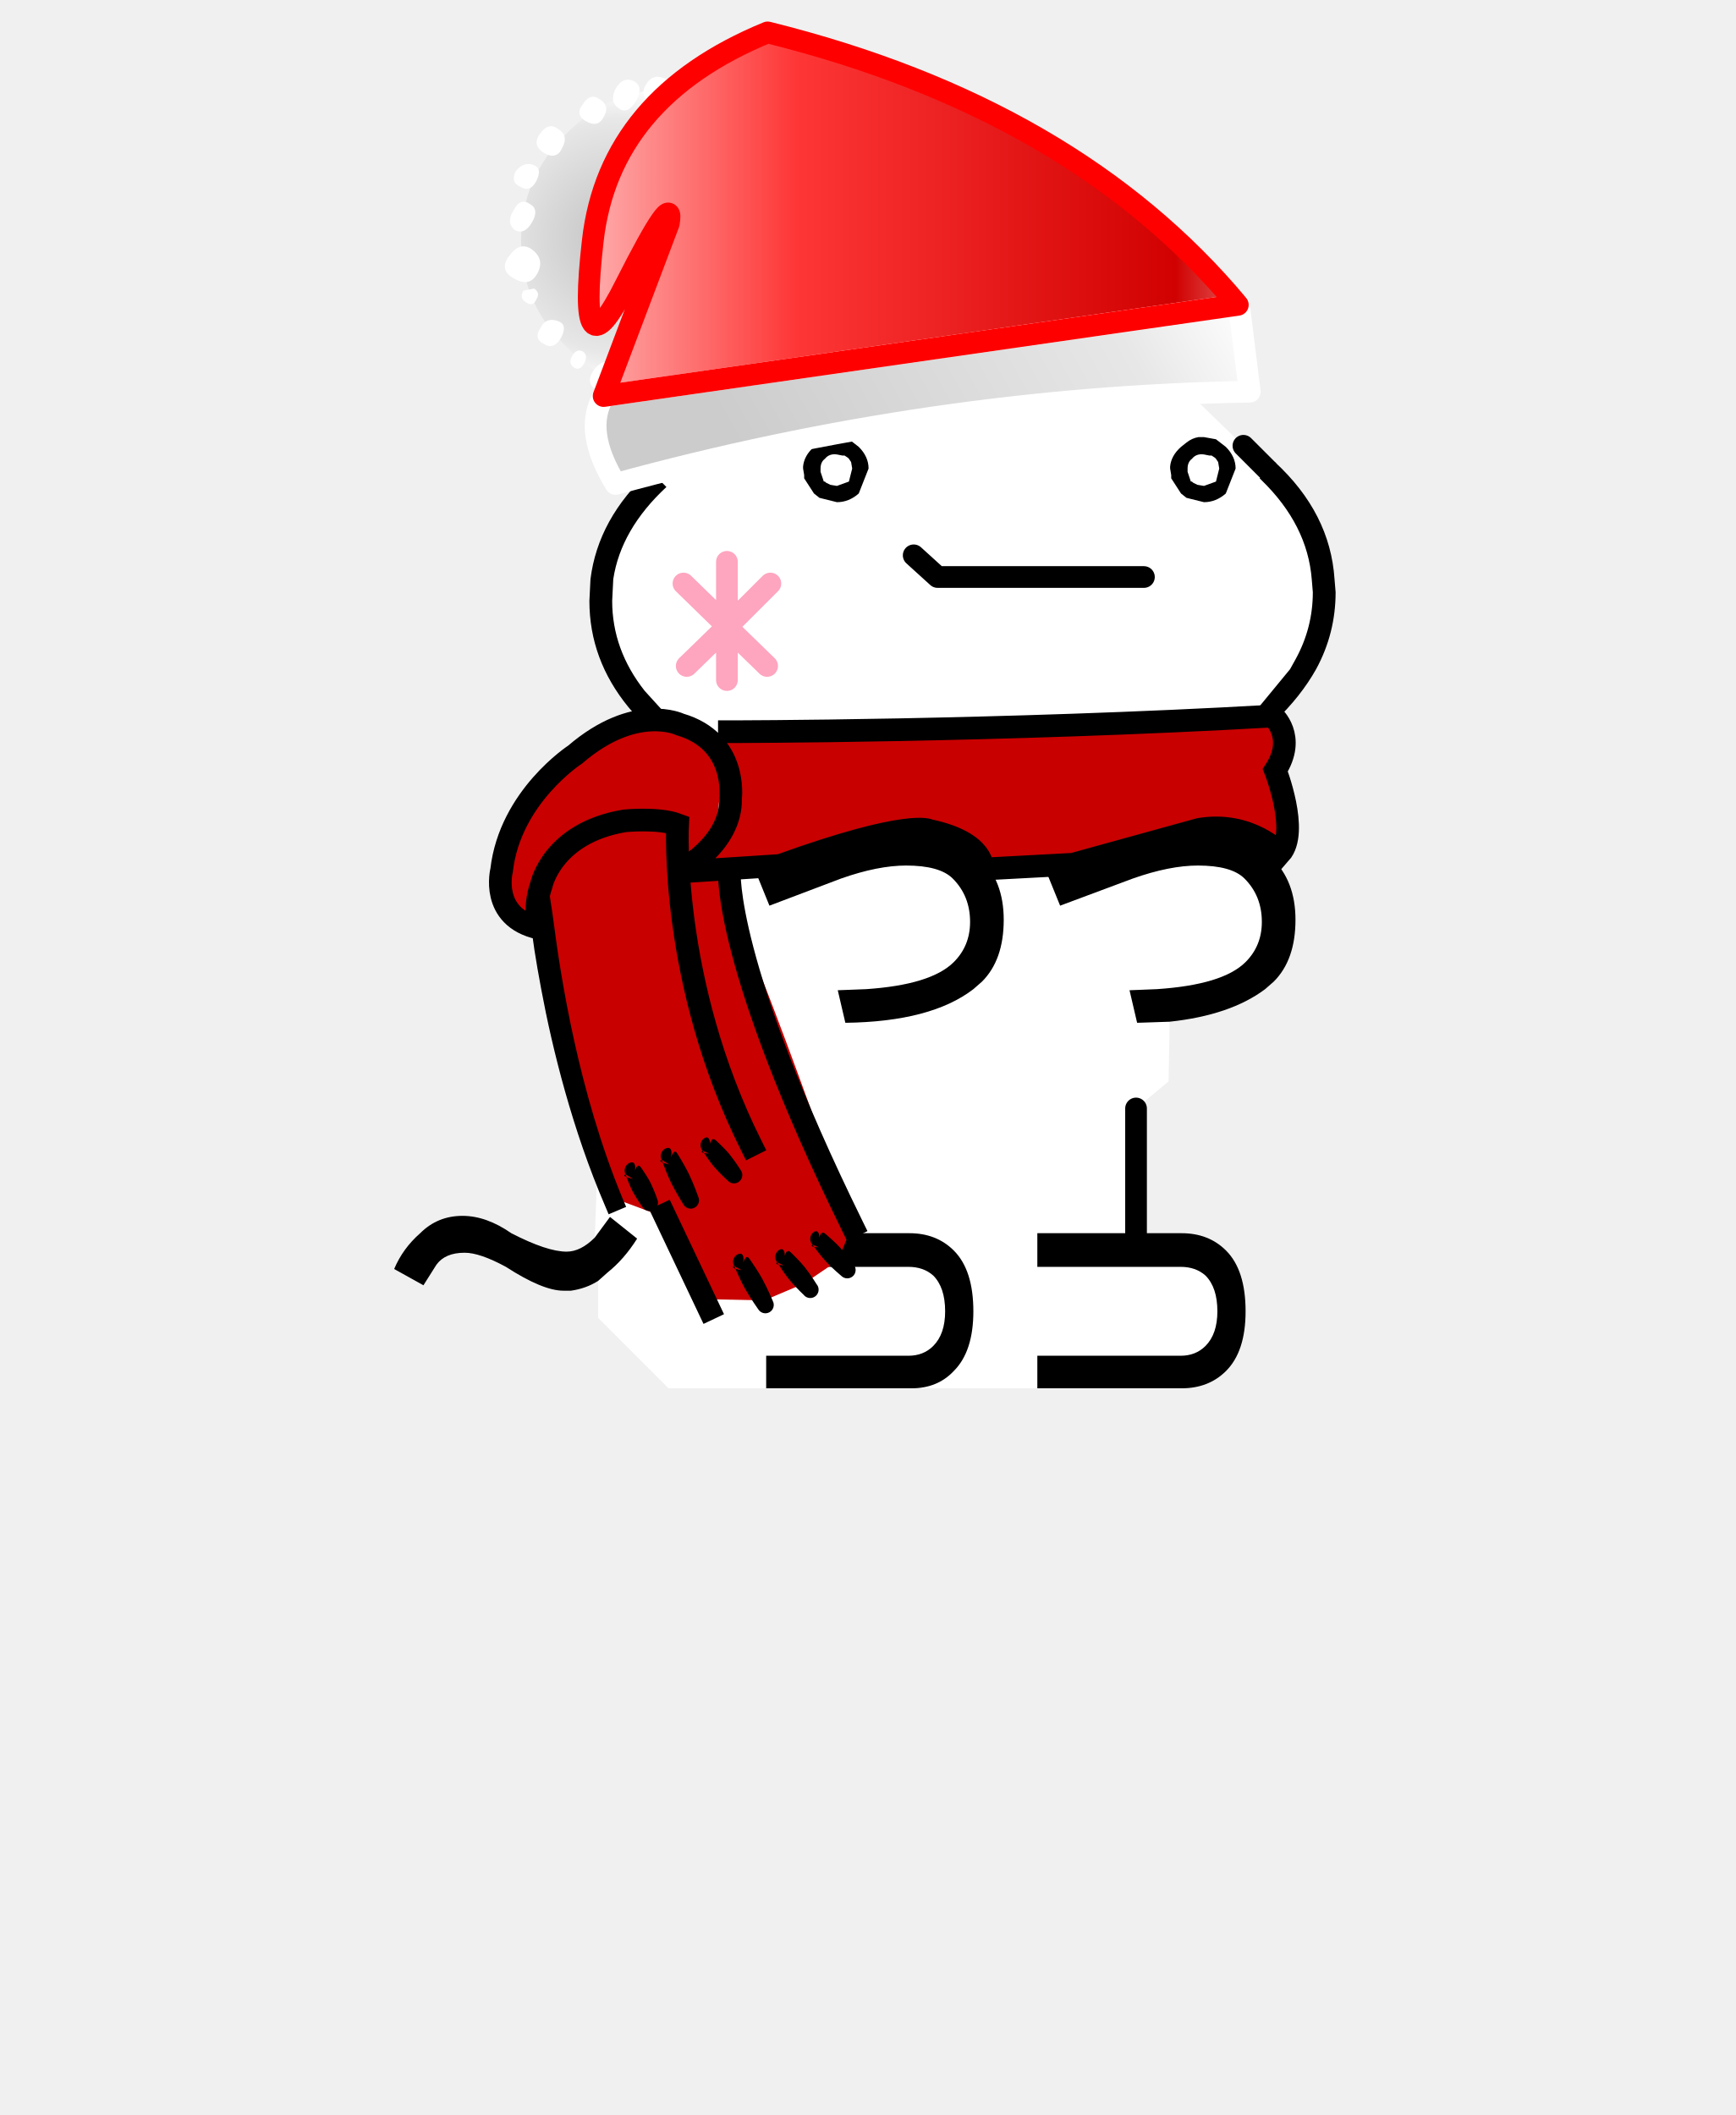
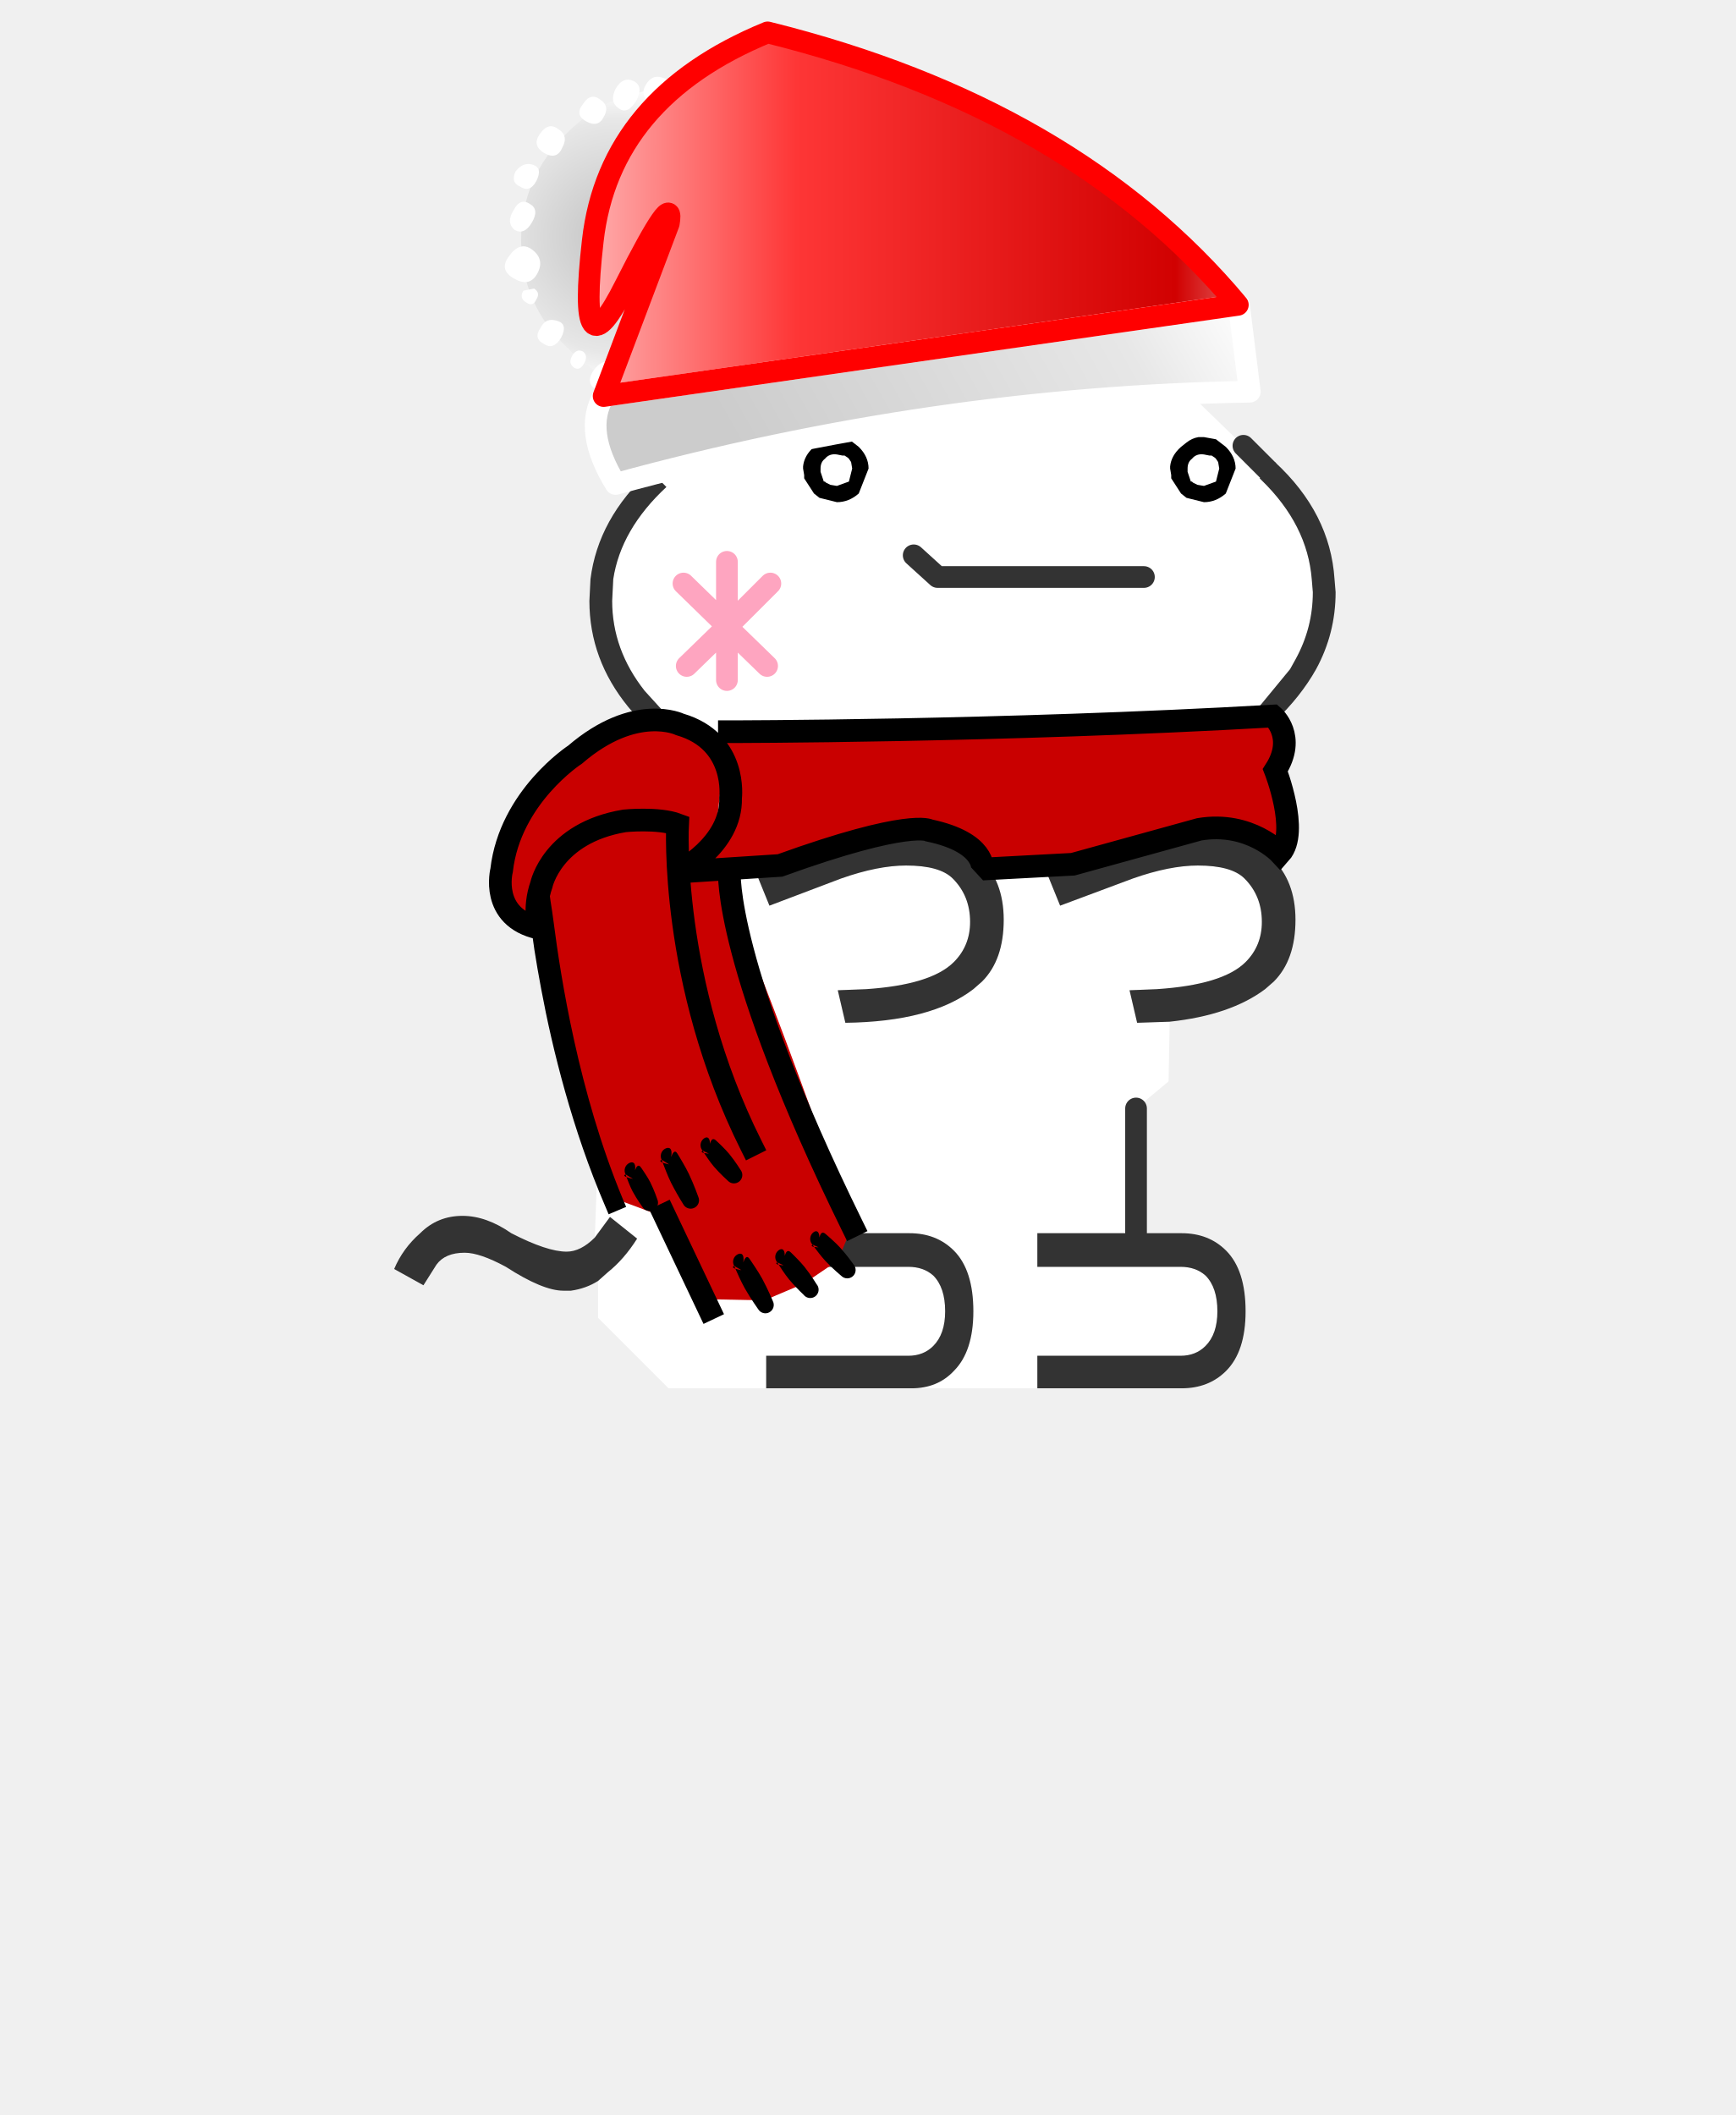
<svg xmlns="http://www.w3.org/2000/svg" xmlns:xlink="http://www.w3.org/1999/xlink" height="195" width="160" version="1.1" id="svg23">
  <defs id="defs21">
    <g id="j">
      <path d="m4.2-60 1.2.55 3.85-8.6 3.9 8.6L14.4-60l3.15 3.05 1.1 1.1-.35.4.1.1q2.1 2.05 2.3 4.55l.05.6q0 1.65-.8 3.1l-.25.45-1.4 1.7.1.1-.3.3-3.25.9v4.7l-1.25.2-2 .5-3.15.9.65 1.6L12.45-37q1.7-.6 3-.6 1.55 0 2.15.6.8.8.8 2 0 1.1-.75 1.85-1.05 1.05-4.1 1.25l-1.25.05.35 1.5 1.5-.05-.05 2.75-1.5 1.25v5.75H8.05v1.55h6.6q.7 0 1.15.4.55.55.55 1.65 0 1.05-.55 1.6-.45.45-1.15.45h-6.6v1.5h-5.8q1.2 0 1.95-.8.9-.9.9-2.75 0-1.9-.9-2.8-.8-.8-2.05-.8h-6.6v1.55H2.1q.7 0 1.15.4.55.55.55 1.65 0 1.05-.55 1.6Q2.8-15 2.1-15h-6.55v1.5h-4.5l-3.25-3.25v-1.7l.45-.4q.75-.6 1.35-1.55l-1.25-1-.7.95.4-10.95 1.75-12.8.4.35.75-.7-1-1.1q-1.5-1.9-1.5-4.15l.05-1q.35-2.3 2.45-4.25l-.75-.75.5-3.95.65.3 3.85-8.6 3.85 8.6L.3-60h3.9m1.2 22.05-1.35-.8-1.9-.25-2 .25-2 .5-3.1.9.65 1.6L-1-37q1.7-.6 3-.6 1.55 0 2.15.6.8.8.8 2 0 1.1-.75 1.85Q3.15-32.1.15-31.9l-1.3.05.35 1.5q3.95-.05 5.9-1.55l.4-.35q1-1 1-2.85 0-1.8-1.1-2.85" fill="#fff" fill-rule="evenodd" transform="translate(21.6 71)" id="path1" />
-       <path d="m14.4-60-1.25.55-3.9-8.6-3.85 8.6L4.2-60l5.05-11 5.15 11M.3-60l-1.25.55-3.85-8.6-3.85 8.6-.65-.3-.55-.25 5.05-11L.3-60m-10.1 4.2.75.75q-2.1 1.95-2.45 4.25l-.05 1q0 2.25 1.5 4.15l1 1.1-.75.7-.4-.35-.6-.7q-1.8-2.2-1.8-4.9l.05-1q.35-2.8 2.75-5m-2.55 35.35.7-.95 1.25 1q-.6.95-1.35 1.55l-.45.4q-.55.35-1.25.45h-.35q-.95 0-2.65-1.1-1.2-.65-1.9-.65-.9 0-1.3.55l-.6.95-1.35-.75q.4-.95 1.2-1.65.8-.8 1.95-.8 1.1 0 2.25.8 1.65.85 2.55.85.65 0 1.3-.65m7.9 6.95V-15H2.1q.7 0 1.15-.45.55-.55.55-1.6 0-1.1-.55-1.65-.45-.4-1.15-.4h-6.55v-1.55h6.6q1.25 0 2.05.8.9.9.9 2.8 0 1.85-.9 2.75-.75.8-1.95.8h-6.7m12.5 0V-15h6.6q.7 0 1.15-.45.55-.55.55-1.6 0-1.1-.55-1.65-.45-.4-1.15-.4h-6.6v-1.55h6.65q1.25 0 2.05.8.9.9.9 2.8 0 1.85-.9 2.75-.8.8-2.05.8H8.05m6.1-16.9-1.5.05-.35-1.5 1.25-.05q3.05-.2 4.1-1.25.75-.75.75-1.85 0-1.2-.8-2-.6-.6-2.15-.6-1.3 0-3 .6L9.1-35.75l-.65-1.6 3.15-.9 2-.5 1.25-.2.75-.05 1.85.25q.85.25 1.4.8 1.1 1.05 1.1 2.85 0 1.85-1 2.85l-.4.35q-1.6 1.2-4.4 1.5m4.25-14.45-.1-.1 1.4-1.7.25-.45q.8-1.45.8-3.1l-.05-.6q-.2-2.5-2.3-4.55l-.1-.1.35-.4h.05l.3-.35q2.55 2.35 2.75 5.4l.05.6q0 1.9-.9 3.55-.7 1.25-1.9 2.4l-.6-.6m-13 6.9q1.1 1.05 1.1 2.85 0 1.85-1 2.85l-.4.35q-1.95 1.5-5.9 1.55l-.35-1.5 1.3-.05q3-.2 4.05-1.25.75-.75.75-1.85 0-1.2-.8-2-.6-.6-2.15-.6-1.3 0-3 .6l-3.3 1.25-.65-1.6 3.1-.9 2-.5 2-.25 1.9.25 1.35.8" fill="#000" fill-rule="evenodd" transform="translate(21.6 71)" id="path2" />
+       <path d="m14.4-60-1.25.55-3.9-8.6-3.85 8.6L4.2-60l5.05-11 5.15 11M.3-60l-1.25.55-3.85-8.6-3.85 8.6-.65-.3-.55-.25 5.05-11L.3-60m-10.1 4.2.75.75q-2.1 1.95-2.45 4.25l-.05 1q0 2.25 1.5 4.15l1 1.1-.75.7-.4-.35-.6-.7q-1.8-2.2-1.8-4.9l.05-1q.35-2.8 2.75-5m-2.55 35.35.7-.95 1.25 1q-.6.95-1.35 1.55l-.45.4q-.55.35-1.25.45h-.35q-.95 0-2.65-1.1-1.2-.65-1.9-.65-.9 0-1.3.55l-.6.95-1.35-.75q.4-.95 1.2-1.65.8-.8 1.95-.8 1.1 0 2.25.8 1.65.85 2.55.85.65 0 1.3-.65m7.9 6.95V-15H2.1q.7 0 1.15-.45.55-.55.55-1.6 0-1.1-.55-1.65-.45-.4-1.15-.4h-6.55v-1.55h6.6q1.25 0 2.05.8.9.9.9 2.8 0 1.85-.9 2.75-.75.8-1.95.8h-6.7m12.5 0V-15h6.6q.7 0 1.15-.45.55-.55.55-1.6 0-1.1-.55-1.65-.45-.4-1.15-.4h-6.6v-1.55h6.65q1.25 0 2.05.8.9.9.9 2.8 0 1.85-.9 2.75-.8.8-2.05.8H8.05m6.1-16.9-1.5.05-.35-1.5 1.25-.05q3.05-.2 4.1-1.25.75-.75.75-1.85 0-1.2-.8-2-.6-.6-2.15-.6-1.3 0-3 .6L9.1-35.75l-.65-1.6 3.15-.9 2-.5 1.25-.2.75-.05 1.85.25q.85.25 1.4.8 1.1 1.05 1.1 2.85 0 1.85-1 2.85l-.4.35q-1.6 1.2-4.4 1.5m4.25-14.45-.1-.1 1.4-1.7.25-.45q.8-1.45.8-3.1l-.05-.6q-.2-2.5-2.3-4.55l-.1-.1.35-.4h.05l.3-.35q2.55 2.35 2.75 5.4l.05.6q0 1.9-.9 3.55-.7 1.25-1.9 2.4l-.6-.6m-13 6.9q1.1 1.05 1.1 2.85 0 1.85-1 2.85l-.4.35q-1.95 1.5-5.9 1.55l-.35-1.5 1.3-.05q3-.2 4.05-1.25.75-.75.75-1.85 0-1.2-.8-2-.6-.6-2.15-.6-1.3 0-3 .6l-3.3 1.25-.65-1.6 3.1-.9 2-.5 2-.25 1.9.25 1.35.8" fill="#333" fill-rule="evenodd" transform="translate(21.6 71)" id="path2" />
      <path d="m18.65-55.85-1.1-1.1 1.15 1.1h-.05" fill="red" fill-rule="evenodd" transform="translate(21.6 71)" id="path3" />
-       <path d="M4.2-60H.3m12.3 39.35v-5.75m6.05-29.45-1.1-1.1" fill="none" stroke="#000" stroke-linecap="round" stroke-linejoin="round" transform="translate(21.6 71)" id="path4" />
+       <path d="M4.2-60H.3m12.3 39.35v-5.75m6.05-29.45-1.1-1.1" fill="none" stroke="#333" stroke-linecap="round" stroke-linejoin="round" transform="translate(21.6 71)" id="path4" />
    </g>
    <g id="k" transform="translate(11.45 4.1)">
      <use height="2" transform="translate(-.85 -4.1)" width="11.6" xlink:href="#a" id="use4" />
      <use height="6.45" transform="translate(-11.45 -3.8)" width="5" xlink:href="#b" id="use5" />
    </g>
    <g id="l" transform="translate(123.2 9.5)">
      <use height="14.9" transform="translate(-103.9 -6.95)" width="15.5" xlink:href="#c" id="use6" />
      <use height="21.8" transform="translate(-123.2 -9.5)" width="31.45" xlink:href="#d" id="use7" />
    </g>
    <g id="i" fill-rule="evenodd">
      <path d="M4.9-4.95Q7-2.9 7 0q0 2.9-2.1 4.9Q2.9 7 0 7q-2.9 0-4.95-2.1Q-7 2.9-7 0q0-2.9 2.05-4.95Q-2.9-7 0-7q2.9 0 4.9 2.05" fill="url(#e)" transform="translate(7.75 7.55)" id="path7" />
      <path d="M.45-7.5q.5-.2.8.3.3.5-.15.75L.5-6.5H.4q-.45.3-.75-.25-.3-.6.15-.75l.5.05.15-.05m1.35.15q.5-.25.85.35.3.6-.15.9-.4.3-.8-.35-.35-.65.1-.9m1.55.85q.45-.35.8.2.4.5-.15.8-.55.3-.8-.2-.3-.5.15-.8m3.9 3.3q.25.5-.2.7-.45.3-.75-.25-.3-.6.15-.75.45-.15.8.3M5.1-4.3q-.3-.55.2-.85.45-.35.85.25.35.5-.2.85-.6.35-.85-.25M6.5-.85q-.35-.6.1-.85.45-.3.75.3.35.55-.05.9-.45.25-.8-.35M6.25 1.5Q5.9.85 6.5.4q.55-.4 1.05.3.5.65-.25 1.05-.7.4-1.05-.25m.65.8q.2.35-.15.55-.3.2-.45-.15-.2-.3.1-.5l.5.1M5.3 3.7q.55-.2.8.3.35.5-.15.75-.45.3-.8-.3-.3-.6.15-.75M1.55 7.25q-.55.3-.85-.2-.2-.55.2-.85.5-.3.85.2t-.2.85m1.9-.35q-.65.4-.95-.2-.35-.6.2-1 .5-.35.95.25.45.65-.2.95m.65-1.25q-.2-.35.05-.55.3-.15.5.2t-.1.55q-.25.15-.45-.2m-5.9-12.1q-.3.2-.5-.1l.15-.55.45.15q.25.3-.1.5m-1.65.75q-.5.3-.8-.2-.25-.45.15-.8.45-.25.8.2.4.5-.15.8m-.65.4q.35.6-.15.95-.45.35-.8-.35-.4-.65.1-.95.45-.25.85.35m-1.4 1.6q-.3.2-.5-.2-.15-.4.1-.45.35-.1.5.2.2.25-.1.45m-.65 1.15q.45.65-.25 1-.7.4-1-.25-.3-.65.25-1t1 .25M-6.5-.9q.45.6-.2.95-.6.35-.95-.2-.3-.6.2-1 .55-.35.95.25m-.8 2.6q-.35-.65.1-.95.5-.25.85.35.3.6-.15.95-.4.25-.8-.35m2.45 2.45q.35.55-.2.85-.55.3-.85-.2-.2-.55.2-.85.5-.3.85.2m-.7-.45q-.6.35-.95-.4-.4-.75.2-.95.6-.2.95.4.4.55-.2.95m1.05 1.35q.6-.45 1.1.25.5.7-.2 1.15-.75.4-1.1-.3-.4-.65.2-1.1M-.4 7.3q-.3.15-.45-.2-.2-.35.1-.4.25-.15.45.15.2.25-.1.45m-2 0q-.45.25-.75-.3-.35-.6.05-.85.45-.25.8.3.3.55-.1.85" fill="#fff" transform="translate(7.75 7.55)" id="path8" />
    </g>
    <g id="d">
      <path d="M-92.95 7.75q.95 1.6-.55 4.05-14.6-4-29.2-4.25l.5-4h.05-.05.05l29.2 4.2" fill="url(#f)" fill-rule="evenodd" transform="translate(123.2 9.5)" id="path9" />
      <path d="M-122.15 3.55Q-114.6-5.5-100.5-9q7.3 3 8.05 9.6.75 6.55-1.5 2.05-2.3-4.55-2-2.85l3 7.95-29.2-4.2" fill="url(#g)" fill-rule="evenodd" transform="translate(123.2 9.5)" id="path10" />
      <path d="M-92.95 7.75q.95 1.6-.55 4.05-14.6-4-29.2-4.25l.5-4h.05l29.2 4.2m-29.25-4.2h.05" fill="none" stroke="#fff" stroke-linecap="round" stroke-linejoin="round" transform="translate(123.2 9.5)" id="path11" />
      <path d="M-122.15 3.55Q-114.6-5.5-100.5-9q7.3 3 8.05 9.6.75 6.55-1.5 2.05-2.3-4.55-2-2.85l3 7.95z" fill="none" stroke="red" stroke-linecap="round" stroke-linejoin="round" transform="translate(123.2 9.5)" id="path12" />
    </g>
    <linearGradient gradientTransform="matrix(-.0157 -.0091 .0025 -.0044 -107.85 7.65)" gradientUnits="userSpaceOnUse" id="f" spreadMethod="pad" x1="-819.2" x2="819.2">
      <stop offset=".204" stop-color="#ccc" id="stop12" />
      <stop offset=".804" stop-color="#e7e7e7" id="stop13" />
      <stop offset="1" stop-color="#fff" id="stop14" />
    </linearGradient>
    <linearGradient gradientTransform="matrix(.0283 0 0 .0102 -104.45 -.65)" gradientUnits="userSpaceOnUse" id="g" spreadMethod="pad" x1="-819.2" x2="819.2">
      <stop offset=".004" stop-color="#fff" id="stop15" />
      <stop offset=".18" stop-color="#d10101" id="stop16" />
      <stop offset=".557" stop-color="#fe3636" id="stop17" />
      <stop offset=".906" stop-color="#fff" id="stop18" />
    </linearGradient>
-     <path d="M10.25-2.6H.75l-1.1-1" fill="none" stroke="#000" stroke-linecap="round" stroke-linejoin="round" transform="translate(.85 4.1)" id="a" />
+     <path d="M10.25-2.6H.75l-1.1-1" fill="none" stroke="#333" stroke-linecap="round" stroke-linejoin="round" transform="translate(.85 4.1)" id="a" />
    <path d="m2-1.7-2 2 1.85 1.8M0 .3V.25v2.5M0 .3l-1.85 1.8M-2-1.7 0 .25V-2.7" fill="none" stroke="#fea5c0" stroke-linecap="round" stroke-linejoin="round" transform="translate(2.5 3.2)" id="h" />
    <use height="6.45" width="5" xlink:href="#h" id="b" />
    <use height="14.9" width="15.5" xlink:href="#i" id="c" />
    <radialGradient cx="0" cy="0" gradientTransform="translate(2.6 -.2) scale(.0086)" gradientUnits="userSpaceOnUse" id="e" r="819.2" spreadMethod="pad">
      <stop offset=".204" stop-color="#ccc" id="stop19" />
      <stop offset=".757" stop-color="#e7e7e7" id="stop20" />
      <stop offset="1" stop-color="#fff" id="stop21" />
    </radialGradient>
  </defs>
  <use height="57.5" transform="matrix(2 0 0 2 36.341 13)" width="43.4" xlink:href="#j" id="use21" />
  <use height="6.75" transform="matrix(2.0024 0 0 2 62.015 50.2)" width="22.2" xlink:href="#k" id="use22" />
  <path d="M76.76 40.3h.4l1.11.2.905.7q.905.9.905 2l-.905 2.3q-.907.8-2.012.8l-1.61-.4-.505-.4-.905-1.4v-.3l-.1-.6V43q.1-1 1.005-1.8l.505-.4q.502-.4 1.105-.5h.1m.907 1.7-.502-.1q-.705-.1-1.108.4-.402.3-.402.9v.3l.3.9h.102l.1.1.403.2.605.1 1.105-.4.302-1.2-.1-.6-.2-.3-.1-.1-.302-.2h-.203m32.936-1.7h.4l1.108.2.907.7q.905.9.905 2l-.905 2.3q-.907.8-2.013.8l-1.61-.4-.504-.4-.905-1.4v-.3l-.1-.6V43q.1-1 1.005-1.8l.504-.4q.503-.4 1.106-.5h.1m.907 1.7-.503-.1q-.705-.1-1.107.4-.403.3-.403.9v.3l.3.9h.103l.1.1.403.2.604.1 1.108-.4.3-1.2-.1-.6-.2-.3-.1-.1-.303-.2h-.202" style="stroke-width:2.006" id="gikopoipoi_eyes_open" fill-rule="evenodd" />
  <g id="gikopoipoi_eyes_closed" style="display:none" fill="none" stroke="#000" stroke-linecap="round" stroke-linejoin="round">
    <path d="M107.76 43.4h6.3" stroke-width="3" id="path22" />
    <path d="M-.05 1.55H3.1" stroke-width="1.5" style="display:inline" transform="matrix(2 0 0 2 74.019 40.3)" id="path23" />
  </g>
  <use height="21.8" transform="matrix(-2.0024 0 0 2.0016 116.227 1.986)" width="34.8" xlink:href="#l" id="use23" />
  <path d="m 67.026,67.225 50.778,-1.222 0.666,2.555 -0.555,2.889 1,3.445 -1.222,4.444 -4.112,-2.666 -7,0.333 -7.444,2.667 -7.667,0.555 -5.889,-3.555 -7.666,1.111 -6.889,2.333 -7.445,0.556 1.875,-2.409 1.792,-5.814 -0.889,-2.555 -2.222,-2.445 -4.889,-1.222 -5.111,2.222 -4.556,4.778 -3.333,5.556 -0.222,2.889 1.555,2.444 1.778,1.667 7.445,24.777 4.777,1.778 3.334,7.445 5.555,0.111 3.667,-1.556 3.111,-2.111 1.333,-3.222 c 0,0 -11.921,-34.318 -12.995,-32.483" fill="#c90000" id="path4-6" style="display:inline" />
  <path d="m 67.248,67.461 c 0,0 24.889,0 50.111,-1.445 0,0 2.222,1.889 0.222,5 0,0 2.223,5.667 0.445,7.667 0,0 -2.778,-3 -7.445,-2.222 l -11.666,3.222 -8.334,0.444 c 0,0 0.334,-2.444 -4.888,-3.555 0,0 -1.778,-1.111 -13.778,3.222 l -9.362,0.606 c 0,0 4.917,-2.495 4.806,-6.828 0,0 0.667,-5.222 -4.666,-6.778 0,0 -4.112,-2 -9.667,2.778 0,0 -6,3.889 -6.778,10.666 0,0 -1.111,4.334 3.445,5.334 0,0 -0.556,-1.778 0.222,-4 0,0 1,-4.778 7.666,-5.889 0,0 3.112,-0.32 4.889,0.347 0,0 -0.777,14.444 6.778,29.555" fill="none" stroke="#000000" stroke-width="2.09" stroke-linecap="square" stroke-miterlimit="1.5" id="path5" style="display:inline" />
  <path d="m 50.681,82.515 c 0.043,-0.067 0.067,-0.129 -0.002,-0.136 v -1.016 h -0.875 c -0.143,-0.012 -0.785,0.086 -0.901,0.902 -0.021,0.146 -0.033,0.457 -0.032,0.918 10e-4,0.416 10e-4,0.966 0.056,1.634 0.127,1.56 0.482,3.758 0.969,6.367 1.038,5.569 2.884,12.994 5.878,19.963 l 0.341,0.808 1.614,-0.681 -0.341,-0.807 c -4.045,-9.769 -5.698,-20.425 -6.34,-25.417 a 48.495,48.495 0 0 0 -0.143,-1.034 c -0.104,-0.7 -0.196,-1.207 -0.224,-1.501 z m -0.002,-0.136 h -0.014 c -0.031,0 0.008,0.071 0.014,0.128 v 0.01 l 0.002,-0.002 -0.002,-0.008 z m 14.236,23.927 -0.096,-0.148 c -0.023,-0.034 -0.034,-0.077 -0.045,-0.069 -0.175,0.113 -0.042,0.179 0.141,0.217 0.088,0.136 0.211,0.323 0.361,0.534 0.161,0.226 0.341,0.485 0.548,0.724 0.597,0.69 1.278,1.295 1.278,1.295 a 0.772,0.772 0 0 0 1.181,-0.992 c 0,0 -0.478,-0.775 -1.055,-1.483 -0.2,-0.244 -0.424,-0.467 -0.619,-0.664 -0.263,-0.267 -0.487,-0.469 -0.593,-0.569 -0.303,-0.287 -0.467,-0.039 -0.555,0.305 -0.011,-0.695 -0.351,-0.669 -0.598,-0.461 a 0.77,0.77 0 0 0 -0.094,1.086 l 0.59,0.275 c 0,0 -0.25,-0.009 -0.444,-0.05 z m -3.816,0.886 -0.06,-0.162 c -0.018,-0.048 -0.02,-0.103 -0.036,-0.097 -0.23,0.085 -0.106,0.181 0.096,0.259 0.072,0.193 0.177,0.476 0.311,0.802 0.133,0.323 0.28,0.692 0.458,1.048 a 25.231,25.231 0 0 0 1.131,1.992 0.772,0.772 0 0 0 1.387,-0.675 c 0,0 -0.379,-1.082 -0.869,-2.119 -0.17,-0.36 -0.369,-0.704 -0.542,-1.008 -0.231,-0.409 -0.435,-0.73 -0.529,-0.886 -0.229,-0.379 -0.432,-0.049 -0.569,0.332 0.16,-0.859 -0.208,-0.939 -0.522,-0.786 a 0.77,0.77 0 0 0 -0.356,1.03 l 0.694,0.434 c 0,0 -0.353,-0.07 -0.594,-0.164 z m -3.332,1.337 -0.063,-0.175 c -0.014,-0.036 -0.015,-0.077 -0.027,-0.073 -0.225,0.082 -0.107,0.173 0.09,0.248 0.051,0.14 0.12,0.328 0.208,0.54 0.099,0.239 0.209,0.512 0.348,0.771 0.404,0.75 0.907,1.433 0.907,1.433 a 0.772,0.772 0 0 0 1.369,-0.71 c 0,0 -0.268,-0.805 -0.648,-1.567 -0.132,-0.263 -0.292,-0.51 -0.43,-0.728 -0.187,-0.296 -0.352,-0.523 -0.428,-0.635 -0.234,-0.34 -0.416,-0.086 -0.54,0.257 0.096,-0.752 -0.253,-0.809 -0.549,-0.656 a 0.77,0.77 0 0 0 -0.329,1.039 l 0.684,0.417 c 0,0 -0.354,-0.069 -0.592,-0.161 z" id="path6" style="display:inline" />
  <path d="m 67.248,80.363 c 0,0 -0.555,8.471 11.333,32.667" fill="none" stroke="#000000" stroke-width="2.09" stroke-linecap="square" stroke-miterlimit="1.5" id="path7-5" style="display:inline" />
  <path d="m 75.063,114.965 -0.101,-0.137 c -0.026,-0.036 -0.041,-0.081 -0.053,-0.072 -0.162,0.119 -0.025,0.179 0.154,0.209 0.104,0.143 0.253,0.345 0.434,0.573 0.188,0.235 0.398,0.505 0.633,0.753 0.68,0.717 1.44,1.346 1.44,1.346 a 0.772,0.772 0 0 0 1.134,-1.046 c 0,0 -0.566,-0.808 -1.227,-1.543 -0.228,-0.255 -0.481,-0.486 -0.7,-0.691 -0.296,-0.277 -0.547,-0.487 -0.665,-0.59 -0.32,-0.28 -0.481,-0.021 -0.561,0.33 -0.026,-0.699 -0.366,-0.658 -0.604,-0.439 a 0.772,0.772 0 0 0 -0.043,1.09 l 0.566,0.248 c 0,0 -0.225,0 -0.407,-0.031 z" id="path8-2" style="display:inline" />
  <path d="m 61.248,112.003 4.111,8.667" fill="none" stroke="#000000" stroke-width="2.09" stroke-linecap="square" stroke-miterlimit="1.5" id="path9-1" style="display:inline" />
  <path d="m 67.8,116.974 -0.069,-0.158 c -0.021,-0.047 -0.026,-0.102 -0.041,-0.095 -0.218,0.095 -0.09,0.185 0.11,0.253 0.082,0.19 0.202,0.467 0.354,0.785 0.15,0.316 0.318,0.677 0.515,1.022 0.569,0.998 1.238,1.93 1.238,1.93 a 0.772,0.772 0 0 0 1.349,-0.749 c 0,0 -0.438,-1.06 -0.984,-2.071 -0.19,-0.35 -0.407,-0.683 -0.596,-0.978 -0.254,-0.396 -0.475,-0.706 -0.577,-0.857 -0.249,-0.365 -0.442,-0.046 -0.568,0.333 0.122,-0.838 -0.244,-0.895 -0.546,-0.727 a 0.772,0.772 0 0 0 -0.3,1.049 l 0.674,0.396 c 0,0 -0.328,-0.052 -0.559,-0.133 z m 3.997,-0.365 -0.094,-0.148 c -0.024,-0.037 -0.035,-0.082 -0.048,-0.074 -0.177,0.114 -0.043,0.182 0.142,0.222 0.094,0.146 0.225,0.351 0.387,0.583 0.17,0.243 0.359,0.521 0.576,0.779 a 18.06,18.06 0 0 0 1.335,1.408 0.771,0.771 0 1 0 1.195,-0.974 c 0,0 -0.505,-0.83 -1.109,-1.592 -0.209,-0.264 -0.443,-0.506 -0.647,-0.721 -0.274,-0.29 -0.508,-0.51 -0.618,-0.619 -0.302,-0.299 -0.468,-0.037 -0.559,0.316 0.002,-0.72 -0.343,-0.701 -0.596,-0.495 a 0.771,0.771 0 0 0 -0.111,1.085 l 0.598,0.284 c 0,0 -0.254,-0.011 -0.451,-0.054 z" id="path10-4" style="display:inline" />
</svg>
